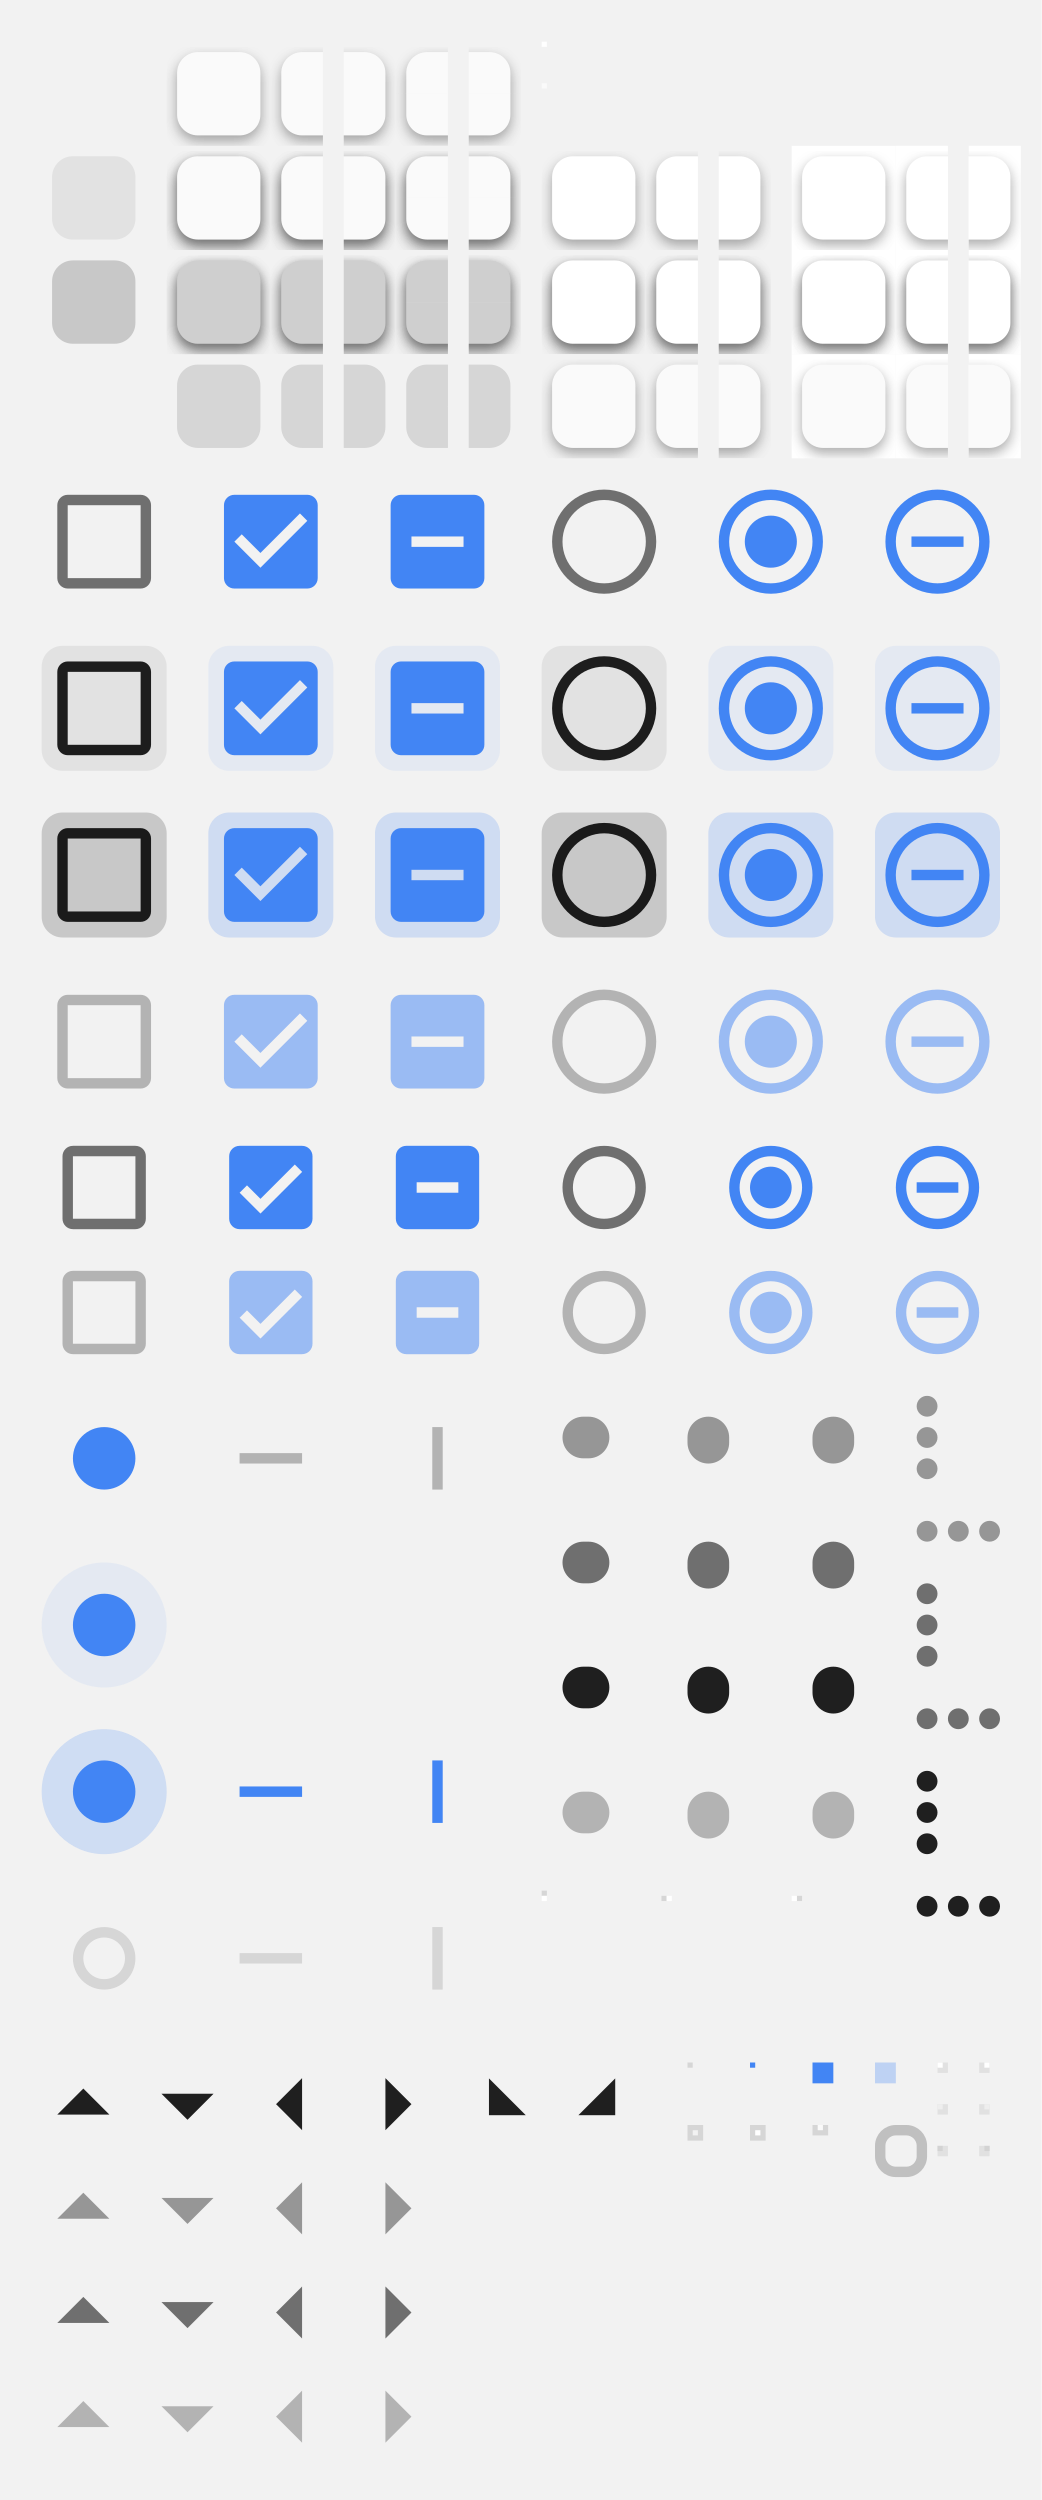
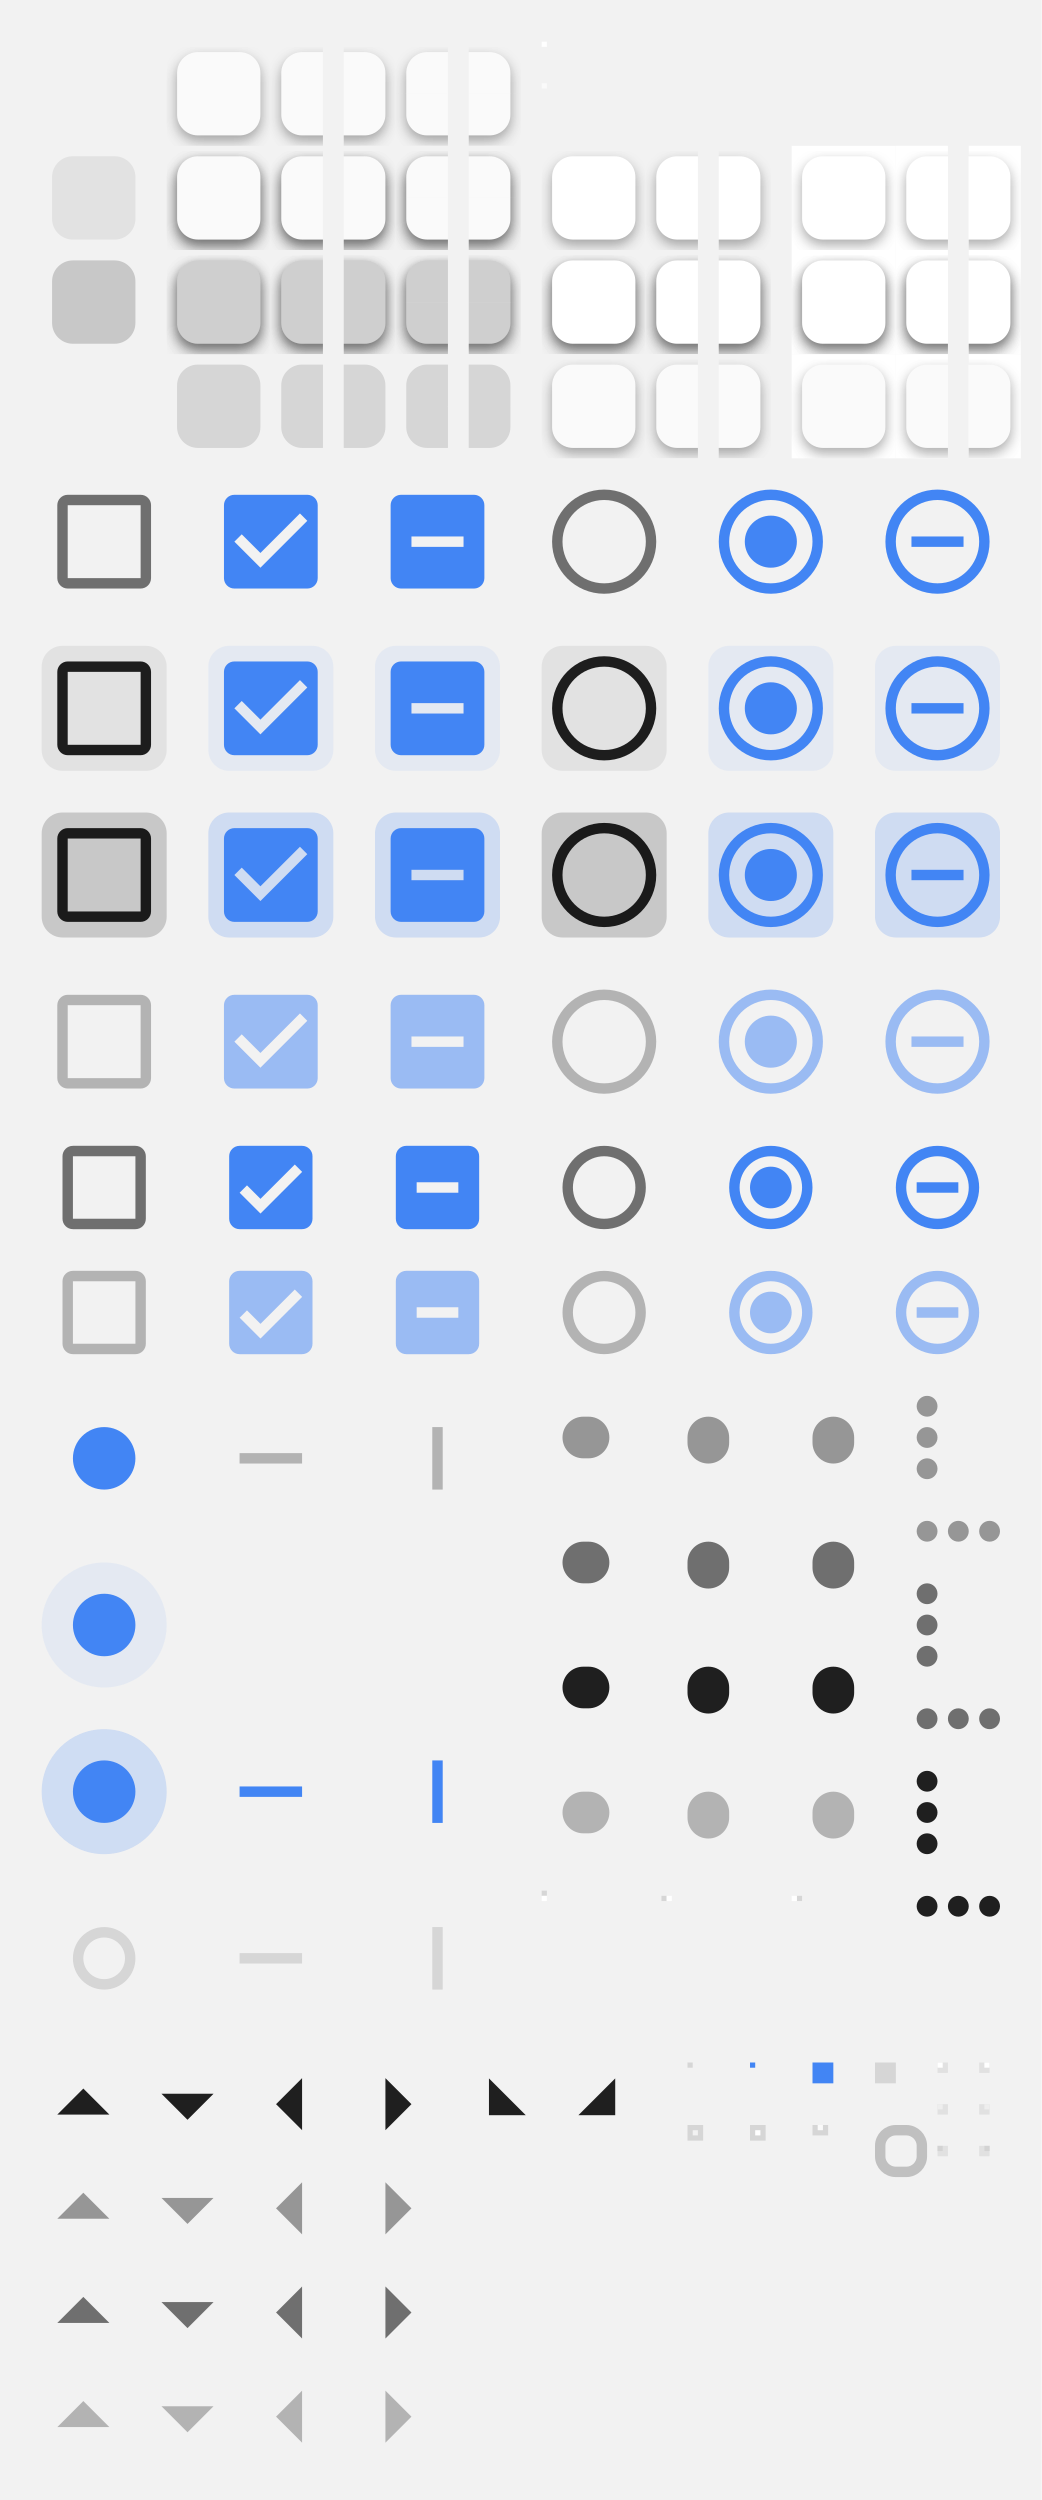
<svg xmlns="http://www.w3.org/2000/svg" xmlns:xlink="http://www.w3.org/1999/xlink" width="200" height="480" viewBox="0 0 200 480">
  <rect width="200" height="480" fill="url(#color-bg)" />
  <defs>
    <linearGradient id="color-fg">
      <stop stop-color="#000000" stop-opacity="0.87" />
    </linearGradient>
    <linearGradient id="color-fg-disabled">
      <stop stop-color="#000000" stop-opacity="0.38" />
    </linearGradient>
    <linearGradient id="color-fg-secondary">
      <stop stop-color="#000000" stop-opacity="0.54" />
    </linearGradient>
    <linearGradient id="color-fg-secondary-disabled">
      <stop stop-color="#000000" stop-opacity="0.26" />
    </linearGradient>
    <linearGradient id="color-divider">
      <stop stop-color="#000000" stop-opacity="0.12" />
    </linearGradient>
    <linearGradient id="color-primary">
      <stop stop-color="#4285F4" />
    </linearGradient>
    <linearGradient id="color-primary-disabled">
      <stop stop-color="#4285F4" stop-opacity="0.5" />
    </linearGradient>
    <linearGradient id="color-bg">
      <stop stop-color="#F2F2F2" />
    </linearGradient>
    <linearGradient id="color-bg-lighter">
      <stop stop-color="#FAFAFA" />
    </linearGradient>
    <linearGradient id="color-base">
      <stop stop-color="#FFFFFF" />
    </linearGradient>
    <linearGradient id="color-base-alt">
      <stop stop-color="#FAFAFA" />
    </linearGradient>
    <linearGradient id="color-border">
      <stop stop-color="#000000" stop-opacity="0.12" />
    </linearGradient>
    <filter id="1" color-interpolation-filters="sRGB" x="0" y="0" width="1" height="1">
      <feFlood flood-color="#000000" flood-opacity="0.12" result="flood" />
      <feComposite operator="in" in="flood" in2="SourceGraphic" result="composite1" />
      <feGaussianBlur stdDeviation="1.5" in="composite1" result="blur" />
      <feOffset dx="0" dy="1" result="offset" />
      <feComposite in="SourceGraphic" in2="offset" result="fbSourceGraphic" />
      <feFlood flood-color="#000000" flood-opacity="0.24" result="flood" />
      <feComposite operator="in" in="flood" in2="fbSourceGraphic" result="composite1" />
      <feGaussianBlur stdDeviation="1" in="composite1" result="blur" />
      <feOffset dx="0" dy="1" result="offset" />
      <feComposite in="fbSourceGraphic" in2="offset" result="composite2" />
    </filter>
    <rect id="1x1" width="1" height="1" />
    <rect id="2x2" width="2" height="2" />
    <rect id="4x4" width="4" height="4" />
    <rect id="16x16" width="16" height="16" opacity="0" />
    <rect id="17x17" width="17" height="17" opacity="0" />
    <rect id="24x24" width="24" height="24" opacity="0" />
    <clipPath id="left">
      <rect width="10" height="20" />
    </clipPath>
    <clipPath id="right">
      <rect width="10" height="20" x="10" />
    </clipPath>
    <clipPath id="left-top">
      <rect width="10" height="10" />
    </clipPath>
    <clipPath id="left-bottom">
      <rect width="10" height="10" y="10" />
    </clipPath>
    <clipPath id="right-top">
      <rect width="10" height="10" x="10" />
    </clipPath>
    <clipPath id="right-bottom">
      <rect width="10" height="10" x="10" y="10" />
    </clipPath>
    <g id="base-box">
      <rect width="20" height="20" opacity="0" />
      <rect x="2" y="2" width="16" height="16" rx="4" />
    </g>
    <use xlink:href="#base-box" id="base-flat-button" fill="url(#color-fg)" opacity="0" />
    <use xlink:href="#base-box" id="base-flat-button-hover" fill="url(#color-fg)" opacity="0.08" />
    <use xlink:href="#base-box" id="base-flat-button-active" fill="url(#color-fg)" opacity="0.2" />
    <use xlink:href="#base-box" id="base-flat-button-disabled" fill="url(#color-fg)" opacity="0" />
    <use xlink:href="#base-box" id="base-button" fill="url(#color-bg-lighter)" filter="url(#1)" />
    <use xlink:href="#base-button" id="base-button-hover" filter="url(#1)" />
    <g id="base-button-active">
      <use xlink:href="#base-button-hover" />
      <use xlink:href="#base-flat-button-active" />
    </g>
    <use xlink:href="#base-box" id="base-button-disabled" fill="url(#color-divider)" />
    <use xlink:href="#1x1" id="base-entry-background" fill="url(#color-base)" />
    <use xlink:href="#1x1" id="base-entry-background-disabled" fill="url(#color-base-alt)" />
    <use xlink:href="#base-box" id="base-entry-box" fill="url(#color-base)" filter="url(#1)" />
    <use xlink:href="#base-entry-box" id="base-entry-box-active" filter="url(#1)" />
    <use xlink:href="#base-box" id="base-entry-box-disabled" fill="url(#color-base-alt)" filter="url(#1)" />
    <rect id="background-fill" width="20" height="20" />
    <g id="base-entry">
      <use xlink:href="#background-fill" />
      <use xlink:href="#base-entry-box" />
    </g>
    <g id="base-entry-active">
      <use xlink:href="#background-fill" />
      <use xlink:href="#base-entry-box-active" />
    </g>
    <g id="base-entry-disabled">
      <use xlink:href="#background-fill" />
      <use xlink:href="#base-entry-box-disabled" />
    </g>
    <use clip-path="url(#left)" xlink:href="#base-button" id="base-combo-rtl-button" />
    <use clip-path="url(#left)" xlink:href="#base-button-hover" id="base-combo-rtl-button-hover" />
    <use clip-path="url(#left)" xlink:href="#base-button-active" id="base-combo-rtl-button-active" />
    <use clip-path="url(#left)" xlink:href="#base-button-disabled" id="base-combo-rtl-button-disabled" />
    <use clip-path="url(#right)" xlink:href="#base-button" id="base-combo-ltr-button" />
    <use clip-path="url(#right)" xlink:href="#base-button-hover" id="base-combo-ltr-button-hover" />
    <use clip-path="url(#right)" xlink:href="#base-button-active" id="base-combo-ltr-button-active" />
    <use clip-path="url(#right)" xlink:href="#base-button-disabled" id="base-combo-ltr-button-disabled" />
    <use clip-path="url(#left-top)" xlink:href="#base-button" id="base-spin-rtl-up" />
    <use clip-path="url(#left-top)" xlink:href="#base-button-hover" id="base-spin-rtl-up-hover" />
    <use clip-path="url(#left-top)" xlink:href="#base-button-active" id="base-spin-rtl-up-active" />
    <use clip-path="url(#left-top)" xlink:href="#base-button-disabled" id="base-spin-rtl-up-disabled" />
    <use clip-path="url(#left-bottom)" xlink:href="#base-button" id="base-spin-rtl-down" />
    <use clip-path="url(#left-bottom)" xlink:href="#base-button-hover" id="base-spin-rtl-down-hover" />
    <use clip-path="url(#left-bottom)" xlink:href="#base-button-active" id="base-spin-rtl-down-active" />
    <use clip-path="url(#left-bottom)" xlink:href="#base-button-disabled" id="base-spin-rtl-down-disabled" />
    <use clip-path="url(#right-top)" xlink:href="#base-button" id="base-spin-ltr-up" />
    <use clip-path="url(#right-top)" xlink:href="#base-button-hover" id="base-spin-ltr-up-hover" />
    <use clip-path="url(#right-top)" xlink:href="#base-button-active" id="base-spin-ltr-up-active" />
    <use clip-path="url(#right-top)" xlink:href="#base-button-disabled" id="base-spin-ltr-up-disabled" />
    <use clip-path="url(#right-bottom)" xlink:href="#base-button" id="base-spin-ltr-down" />
    <use clip-path="url(#right-bottom)" xlink:href="#base-button-hover" id="base-spin-ltr-down-hover" />
    <use clip-path="url(#right-bottom)" xlink:href="#base-button-active" id="base-spin-ltr-down-active" />
    <use clip-path="url(#right-bottom)" xlink:href="#base-button-disabled" id="base-spin-ltr-down-disabled" />
    <use clip-path="url(#left)" xlink:href="#base-entry" id="base-combo-ltr-entry" />
    <use clip-path="url(#left)" xlink:href="#base-entry-active" id="base-combo-ltr-entry-active" />
    <use clip-path="url(#left)" xlink:href="#base-entry-disabled" id="base-combo-ltr-entry-disabled" />
    <use clip-path="url(#right)" xlink:href="#base-entry" id="base-combo-rtl-entry" />
    <use clip-path="url(#right)" xlink:href="#base-entry-active" id="base-combo-rtl-entry-active" />
    <use clip-path="url(#right)" xlink:href="#base-entry-disabled" id="base-combo-rtl-entry-disabled" />
    <path id="checkbox-unchecked-path" d="M19 5v14H5V5h14m0-2H5c-1.1 0-2 .9-2 2v14c0 1.1.9 2 2 2h14c1.1 0 2-.9 2-2V5c0-1.1-.9-2-2-2z" />
    <path id="checkbox-checked-path" d="M19 3H5c-1.11 0-2 .9-2 2v14c0 1.1.89 2 2 2h14c1.11 0 2-.9 2-2V5c0-1.1-.89-2-2-2zm-9 14l-5-5 1.41-1.41L10 14.17l7.59-7.59L19 8l-9 9z" />
    <path id="checkbox-mixed-path" d="M19 3H5c-1.1 0-2 .9-2 2v14c0 1.1.9 2 2 2h14c1.1 0 2-.9 2-2V5c0-1.1-.9-2-2-2zm-2 10H7v-2h10v2z" />
    <path id="radio-unchecked-path" d="M12 2C6.48 2 2 6.48 2 12s4.48 10 10 10 10-4.48 10-10S17.52 2 12 2zm0 18c-4.42 0-8-3.58-8-8s3.58-8 8-8 8 3.58 8 8-3.58 8-8 8z" />
    <path id="radio-checked-path" d="M12 7c-2.76 0-5 2.24-5 5s2.24 5 5 5 5-2.24 5-5-2.24-5-5-5zm0-5C6.48 2 2 6.48 2 12s4.48 10 10 10 10-4.48 10-10S17.52 2 12 2zm0 18c-4.42 0-8-3.58-8-8s3.58-8 8-8 8 3.58 8 8-3.58 8-8 8z" />
    <path id="radio-mixed-path" d="M7 11v2h10v-2H7zm5-9C6.48 2 2 6.48 2 12s4.48 10 10 10 10-4.48 10-10S17.52 2 12 2zm0 18c-4.41 0-8-3.59-8-8s3.59-8 8-8 8 3.59 8 8-3.59 8-8 8z" />
    <path id="menu-checkbox-unchecked-path" d="M2 0a2 2 0 0 0-2 2v12a2 2 0 0 0 2 2h12a2 2 0 0 0 2-2V2a2 2 0 0 0-2-2H2zm0 2h12v12H2V2z" />
    <path id="menu-checkbox-checked-path" d="M2 0a2 2 0 0 0-2 2v12a2 2 0 0 0 2 2h12a2 2 0 0 0 2-2V2a2 2 0 0 0-2-2H2zm10.6 3.59L14.01 5l-8 8-4-4 1.41-1.41 2.59 2.59 6.59-6.59z" />
    <path id="menu-checkbox-mixed-path" d="M2 0a2 2 0 0 0-2 2v12a2 2 0 0 0 2 2h12a2 2 0 0 0 2-2V2a2 2 0 0 0-2-2H2zm2 7h8v2H4V7z" />
    <path id="menu-radio-unchecked-path" d="M8 0a8 8 0 0 0-8 8 8 8 0 0 0 8 8 8 8 0 0 0 8-8 8 8 0 0 0-8-8zm0 2a6 6 0 0 1 6 6 6 6 0 0 1-6 6 6 6 0 0 1-6-6 6 6 0 0 1 6-6z" />
    <path id="menu-radio-checked-path" d="M8 0a8 8 0 0 0-8 8 8 8 0 0 0 8 8 8 8 0 0 0 8-8 8 8 0 0 0-8-8zm0 2a6 6 0 0 1 6 6 6 6 0 0 1-6 6 6 6 0 0 1-6-6 6 6 0 0 1 6-6zm0 2a4 4 0 0 0-4 4 4 4 0 0 0 4 4 4 4 0 0 0 4-4 4 4 0 0 0-4-4z" />
    <path id="menu-radio-mixed-path" d="M8 0a8 8 0 0 0-8 8 8 8 0 0 0 8 8 8 8 0 0 0 8-8 8 8 0 0 0-8-8zm0 2a6 6 0 0 1 6 6 6 6 0 0 1-6 6 6 6 0 0 1-6-6 6 6 0 0 1 6-6zM4 7v2h8V7H4z" />
    <rect id="button-fill" width="24" height="24" rx="4" />
    <g id="base-checkbox-unchecked">
      <use xlink:href="#button-fill" />
      <use xlink:href="#checkbox-unchecked-path" fill-opacity="1" />
    </g>
    <g id="base-checkbox-checked">
      <use xlink:href="#button-fill" />
      <use xlink:href="#checkbox-checked-path" fill-opacity="1" />
    </g>
    <g id="base-checkbox-mixed">
      <use xlink:href="#button-fill" />
      <use xlink:href="#checkbox-mixed-path" fill-opacity="1" />
    </g>
    <g id="base-radio-unchecked">
      <use xlink:href="#button-fill" />
      <use xlink:href="#radio-unchecked-path" fill-opacity="1" />
    </g>
    <g id="base-radio-checked">
      <use xlink:href="#button-fill" />
      <use xlink:href="#radio-checked-path" fill-opacity="1" />
    </g>
    <g id="base-radio-mixed">
      <use xlink:href="#button-fill" />
      <use xlink:href="#radio-mixed-path" fill-opacity="1" />
    </g>
    <g id="base-menu-checkbox-unchecked">
      <use xlink:href="#16x16" />
      <use xlink:href="#menu-checkbox-unchecked-path" />
    </g>
    <g id="base-menu-checkbox-checked">
      <use xlink:href="#16x16" />
      <use xlink:href="#menu-checkbox-checked-path" />
    </g>
    <g id="base-menu-checkbox-mixed">
      <use xlink:href="#16x16" />
      <use xlink:href="#menu-checkbox-mixed-path" />
    </g>
    <g id="base-menu-radio-unchecked">
      <use xlink:href="#16x16" />
      <use xlink:href="#menu-radio-unchecked-path" />
    </g>
    <g id="base-menu-radio-checked">
      <use xlink:href="#16x16" />
      <use xlink:href="#menu-radio-checked-path" />
    </g>
    <g id="base-menu-radio-mixed">
      <use xlink:href="#16x16" />
      <use xlink:href="#menu-radio-mixed-path" />
    </g>
    <g id="base-scale-slider">
      <circle cx="12" cy="12" r="12" opacity="0" />
      <circle cx="12" cy="12" r="6" fill="url(#color-primary)" />
    </g>
    <g id="base-scale-slider-hover">
      <circle cx="12" cy="12" r="12" fill="url(#color-primary)" opacity="0.08" />
      <circle cx="12" cy="12" r="6" fill="url(#color-primary)" />
    </g>
    <g id="base-scale-slider-active">
      <circle cx="12" cy="12" r="12" fill="url(#color-primary)" opacity="0.2" />
      <circle cx="12" cy="12" r="6" fill="url(#color-primary)" />
    </g>
    <g id="base-scale-slider-disabled">
      <circle cx="12" cy="12" r="12" opacity="0" />
      <circle cx="12" cy="12" r="6" fill="url(#color-bg)" />
      <circle cx="12" cy="12" r="5" fill="none" stroke="url(#color-divider)" stroke-width="2" />
    </g>
    <g id="base-scale-horz-trough">
      <use xlink:href="#24x24" />
      <rect width="12" height="2" x="6" y="11" />
    </g>
    <g id="base-scale-vert-trough">
      <use xlink:href="#24x24" />
      <rect width="2" height="12" x="11" y="6" />
    </g>
    <g id="base-scrollbar-horz-slider">
      <use xlink:href="#17x17" y="-1" />
      <rect width="9" height="8" x="4" y="4" rx="4" />
    </g>
    <g id="base-scrollbar-horz-trough">
      <use xlink:href="#base-border" y="-1" />
      <use xlink:href="#base-entry-background" />
    </g>
    <use xlink:href="#base-scrollbar-horz-slider" id="base-scrollbar-vert-ltr-slider" transform="rotate(-90 8.5 8.5)" />
    <use xlink:href="#base-scrollbar-horz-trough" id="base-scrollbar-vert-ltr-trough" transform="rotate(-90 0.5 0.5)" />
    <use xlink:href="#base-scrollbar-horz-slider" id="base-scrollbar-vert-rtl-slider" transform="rotate(90 8 8)" />
    <use xlink:href="#base-scrollbar-horz-trough" id="base-scrollbar-vert-rtl-trough" transform="rotate(90 0.5 0.5)" />
    <g id="base-handle-horz">
      <circle cx="2" cy="2" r="2" />
      <circle cx="8" cy="2" r="2" />
      <circle cx="14" cy="2" r="2" />
    </g>
    <use xlink:href="#base-handle-horz" id="base-handle-vert" transform="rotate(90 2 2)" />
    <path id="pan-path" d="M13 6l-5 5-5-5z" />
    <g id="base-pan-down">
      <use xlink:href="#16x16" />
      <use xlink:href="#pan-path" />
    </g>
    <g id="base-pan-up">
      <use xlink:href="#16x16" />
      <use xlink:href="#pan-path" transform="rotate(180 8 8)" />
    </g>
    <g id="base-pan-left">
      <use xlink:href="#16x16" />
      <use xlink:href="#pan-path" transform="rotate(90 8 8)" />
    </g>
    <g id="base-pan-right">
      <use xlink:href="#16x16" />
      <use xlink:href="#pan-path" transform="rotate(-90 8 8)" />
    </g>
    <g id="base-pan-left-semi">
      <use xlink:href="#16x16" />
      <use xlink:href="#pan-path" transform="rotate(45 8 8)" />
    </g>
    <g id="base-pan-right-semi">
      <use xlink:href="#16x16" />
      <use xlink:href="#pan-path" transform="rotate(-45 8 8)" />
    </g>
    <use xlink:href="#1x1" id="base-border" fill="url(#color-border)" />
    <use xlink:href="#1x1" id="base-tab" fill="url(#color-primary)" />
    <use xlink:href="#4x4" id="base-progressbar-progress" fill="url(#color-primary)" />
    <g id="base-progressbar-trough">
      <use xlink:href="#4x4" fill="url(#color-bg)" />
-       <use xlink:href="#base-progressbar-progress" opacity="0.3" />
+       <use xlink:href="#4x4" fill="url(#color-divider)" />
    </g>
    <rect id="base-frame" x="0.5" y="0.5" width="2" height="2" fill="none" stroke="url(#color-border)" stroke-width="1" />
    <g id="base-frame-notebook">
      <rect width="3" height="3" fill="url(#color-border)" />
      <use xlink:href="#1x1" x="1" y="1" fill="url(#color-base)" />
    </g>
    <g id="base-frame-inline">
      <rect width="3" height="2" fill="url(#color-border)" />
      <use xlink:href="#1x1" x="1" fill="url(#color-base-alt)" />
    </g>
    <rect id="base-focus" x="1" y="1" width="8" height="8" rx="3" fill="none" stroke="url(#color-fg)" stroke-width="2" opacity="0.24" />
    <g id="base-treeview-ltr-button">
      <use xlink:href="#2x2" fill="url(#color-base)" />
      <use xlink:href="#2x2" fill="url(#color-border)" />
      <use xlink:href="#1x1" fill="url(#color-base)" />
    </g>
    <g id="base-treeview-ltr-button-hover">
      <use xlink:href="#base-treeview-ltr-button" />
      <use xlink:href="#1x1" fill="url(#color-fg)" opacity="0.08" />
    </g>
    <g id="base-treeview-ltr-button-active">
      <use xlink:href="#base-treeview-ltr-button" />
      <use xlink:href="#1x1" fill="url(#color-fg)" opacity="0.2" />
    </g>
    <use xlink:href="#base-treeview-ltr-button" id="base-treeview-rtl-button" transform="scale(-1 1)" />
    <use xlink:href="#base-treeview-ltr-button-hover" id="base-treeview-rtl-button-hover" transform="scale(-1 1)" />
    <use xlink:href="#base-treeview-ltr-button-active" id="base-treeview-rtl-button-active" transform="scale(-1 1)" />
  </defs>
  <use x="8" y="8" xlink:href="#base-flat-button" id="flat-button" />
  <use x="8" y="28" xlink:href="#base-flat-button-hover" id="flat-button-hover" />
  <use x="8" y="48" xlink:href="#base-flat-button-active" id="flat-button-active" />
  <use x="8" y="68" xlink:href="#base-flat-button-disabled" id="flat-button-disabled" />
  <use x="32" y="8" xlink:href="#base-button" id="button" />
  <use x="32" y="28" xlink:href="#base-button-hover" id="button-hover" />
  <use x="32" y="48" xlink:href="#base-button-active" id="button-active" />
  <use x="32" y="68" xlink:href="#base-button-disabled" id="button-disabled" />
  <use x="52" y="8" xlink:href="#base-combo-rtl-button" id="combo-rtl-button" />
  <use x="52" y="28" xlink:href="#base-combo-rtl-button-hover" id="combo-rtl-button-hover" />
  <use x="52" y="48" xlink:href="#base-combo-rtl-button-active" id="combo-rtl-button-active" />
  <use x="52" y="68" xlink:href="#base-combo-rtl-button-disabled" id="combo-rtl-button-disabled" />
  <use x="56" y="8" xlink:href="#base-combo-ltr-button" id="combo-ltr-button" />
  <use x="56" y="28" xlink:href="#base-combo-ltr-button-hover" id="combo-ltr-button-hover" />
  <use x="56" y="48" xlink:href="#base-combo-ltr-button-active" id="combo-ltr-button-active" />
  <use x="56" y="68" xlink:href="#base-combo-ltr-button-disabled" id="combo-ltr-button-disabled" />
  <use x="76" y="8" xlink:href="#base-spin-rtl-up" id="spin-rtl-up" />
  <use x="76" y="28" xlink:href="#base-spin-rtl-up-hover" id="spin-rtl-up-hover" />
  <use x="76" y="48" xlink:href="#base-spin-rtl-up-active" id="spin-rtl-up-active" />
  <use x="76" y="68" xlink:href="#base-spin-rtl-up-disabled" id="spin-rtl-up-disabled" />
  <use x="76" y="8" xlink:href="#base-spin-rtl-down" id="spin-rtl-down" />
  <use x="76" y="28" xlink:href="#base-spin-rtl-down-hover" id="spin-rtl-down-hover" />
  <use x="76" y="48" xlink:href="#base-spin-rtl-down-active" id="spin-rtl-down-active" />
  <use x="76" y="68" xlink:href="#base-spin-rtl-down-disabled" id="spin-rtl-down-disabled" />
  <use x="80" y="8" xlink:href="#base-spin-ltr-up" id="spin-ltr-up" />
  <use x="80" y="28" xlink:href="#base-spin-ltr-up-hover" id="spin-ltr-up-hover" />
  <use x="80" y="48" xlink:href="#base-spin-ltr-up-active" id="spin-ltr-up-active" />
  <use x="80" y="68" xlink:href="#base-spin-ltr-up-disabled" id="spin-ltr-up-disabled" />
  <use x="80" y="8" xlink:href="#base-spin-ltr-down" id="spin-ltr-down" />
  <use x="80" y="28" xlink:href="#base-spin-ltr-down-hover" id="spin-ltr-down-hover" />
  <use x="80" y="48" xlink:href="#base-spin-ltr-down-active" id="spin-ltr-down-active" />
  <use x="80" y="68" xlink:href="#base-spin-ltr-down-disabled" id="spin-ltr-down-disabled" />
  <use x="104" y="8" xlink:href="#base-entry-background" id="entry-background" />
  <use x="104" y="16" xlink:href="#base-entry-background-disabled" id="entry-background-disabled" />
  <use x="104" y="28" xlink:href="#base-entry" fill="url(#color-bg)" id="entry" />
  <use x="104" y="48" xlink:href="#base-entry-active" fill="url(#color-bg)" id="entry-active" />
  <use x="104" y="68" xlink:href="#base-entry-disabled" fill="url(#color-bg)" id="entry-disabled" />
  <use x="124" y="28" xlink:href="#base-combo-ltr-entry" fill="url(#color-bg)" id="combo-ltr-entry" />
  <use x="124" y="48" xlink:href="#base-combo-ltr-entry-active" fill="url(#color-bg)" id="combo-ltr-entry-active" />
  <use x="124" y="68" xlink:href="#base-combo-ltr-entry-disabled" fill="url(#color-bg)" id="combo-ltr-entry-disabled" />
  <use x="128" y="28" xlink:href="#base-combo-rtl-entry" fill="url(#color-bg)" id="combo-rtl-entry" />
  <use x="128" y="48" xlink:href="#base-combo-rtl-entry-active" fill="url(#color-bg)" id="combo-rtl-entry-active" />
  <use x="128" y="68" xlink:href="#base-combo-rtl-entry-disabled" fill="url(#color-bg)" id="combo-rtl-entry-disabled" />
  <use x="152" y="28" xlink:href="#base-entry" fill="url(#color-base)" id="notebook-entry" />
  <use x="152" y="48" xlink:href="#base-entry-active" fill="url(#color-base)" id="notebook-entry-active" />
  <use x="152" y="68" xlink:href="#base-entry-disabled" fill="url(#color-base)" id="notebook-entry-disabled" />
  <use x="172" y="28" xlink:href="#base-combo-ltr-entry" fill="url(#color-base)" id="notebook-combo-ltr-entry" />
  <use x="172" y="48" xlink:href="#base-combo-ltr-entry-active" fill="url(#color-base)" id="notebook-combo-ltr-entry-active" />
  <use x="172" y="68" xlink:href="#base-combo-ltr-entry-disabled" fill="url(#color-base)" id="notebook-combo-ltr-entry-disabled" />
  <use x="176" y="28" xlink:href="#base-combo-rtl-entry" fill="url(#color-base)" id="notebook-combo-rtl-entry" />
  <use x="176" y="48" xlink:href="#base-combo-rtl-entry-active" fill="url(#color-base)" id="notebook-combo-rtl-entry-active" />
  <use x="176" y="68" xlink:href="#base-combo-rtl-entry-disabled" fill="url(#color-base)" id="notebook-combo-rtl-entry-disabled" />
  <use x="8" y="92" xlink:href="#base-checkbox-unchecked" fill="url(#color-fg-secondary)" fill-opacity="0" id="checkbox-unchecked" />
  <use x="8" y="124" xlink:href="#base-checkbox-unchecked" fill="url(#color-fg)" fill-opacity="0.08" id="checkbox-unchecked-hover" />
  <use x="8" y="156" xlink:href="#base-checkbox-unchecked" fill="url(#color-fg)" fill-opacity="0.2" id="checkbox-unchecked-active" />
  <use x="8" y="188" xlink:href="#base-checkbox-unchecked" fill="url(#color-fg-secondary-disabled)" fill-opacity="0" id="checkbox-unchecked-disabled" />
  <use x="40" y="92" xlink:href="#base-checkbox-checked" fill="url(#color-primary)" fill-opacity="0" id="checkbox-checked" />
  <use x="40" y="124" xlink:href="#base-checkbox-checked" fill="url(#color-primary)" fill-opacity="0.08" id="checkbox-checked-hover" />
  <use x="40" y="156" xlink:href="#base-checkbox-checked" fill="url(#color-primary)" fill-opacity="0.2" id="checkbox-checked-active" />
  <use x="40" y="188" xlink:href="#base-checkbox-checked" fill="url(#color-primary-disabled)" fill-opacity="0" id="checkbox-checked-disabled" />
  <use x="72" y="92" xlink:href="#base-checkbox-mixed" fill="url(#color-primary)" fill-opacity="0" id="checkbox-mixed" />
  <use x="72" y="124" xlink:href="#base-checkbox-mixed" fill="url(#color-primary)" fill-opacity="0.08" id="checkbox-mixed-hover" />
  <use x="72" y="156" xlink:href="#base-checkbox-mixed" fill="url(#color-primary)" fill-opacity="0.2" id="checkbox-mixed-active" />
  <use x="72" y="188" xlink:href="#base-checkbox-mixed" fill="url(#color-primary-disabled)" fill-opacity="0" id="checkbox-mixed-disabled" />
  <use x="104" y="92" xlink:href="#base-radio-unchecked" fill="url(#color-fg-secondary)" fill-opacity="0" id="radio-unchecked" />
  <use x="104" y="124" xlink:href="#base-radio-unchecked" fill="url(#color-fg)" fill-opacity="0.08" id="radio-unchecked-hover" />
  <use x="104" y="156" xlink:href="#base-radio-unchecked" fill="url(#color-fg)" fill-opacity="0.2" id="radio-unchecked-active" />
  <use x="104" y="188" xlink:href="#base-radio-unchecked" fill="url(#color-fg-secondary-disabled)" fill-opacity="0" id="radio-unchecked-disabled" />
  <use x="136" y="92" xlink:href="#base-radio-checked" fill="url(#color-primary)" fill-opacity="0" id="radio-checked" />
  <use x="136" y="124" xlink:href="#base-radio-checked" fill="url(#color-primary)" fill-opacity="0.08" id="radio-checked-hover" />
  <use x="136" y="156" xlink:href="#base-radio-checked" fill="url(#color-primary)" fill-opacity="0.2" id="radio-checked-active" />
  <use x="136" y="188" xlink:href="#base-radio-checked" fill="url(#color-primary-disabled)" fill-opacity="0" id="radio-checked-disabled" />
  <use x="168" y="92" xlink:href="#base-radio-mixed" fill="url(#color-primary)" fill-opacity="0" id="radio-mixed" />
  <use x="168" y="124" xlink:href="#base-radio-mixed" fill="url(#color-primary)" fill-opacity="0.08" id="radio-mixed-hover" />
  <use x="168" y="156" xlink:href="#base-radio-mixed" fill="url(#color-primary)" fill-opacity="0.2" id="radio-mixed-active" />
  <use x="168" y="188" xlink:href="#base-radio-mixed" fill="url(#color-primary-disabled)" fill-opacity="0" id="radio-mixed-disabled" />
  <use x="12" y="220" xlink:href="#base-menu-checkbox-unchecked" fill="url(#color-fg-secondary)" id="menu-checkbox-unchecked" />
  <use x="12" y="244" xlink:href="#base-menu-checkbox-unchecked" fill="url(#color-fg-secondary-disabled)" id="menu-checkbox-unchecked-disabled" />
  <use x="44" y="220" xlink:href="#base-menu-checkbox-checked" fill="url(#color-primary)" id="menu-checkbox-checked" />
  <use x="44" y="244" xlink:href="#base-menu-checkbox-checked" fill="url(#color-primary-disabled)" id="menu-checkbox-checked-disabled" />
  <use x="76" y="220" xlink:href="#base-menu-checkbox-mixed" fill="url(#color-primary)" id="menu-checkbox-mixed" />
  <use x="76" y="244" xlink:href="#base-menu-checkbox-mixed" fill="url(#color-primary-disabled)" id="menu-checkbox-mixed-disabled" />
  <use x="108" y="220" xlink:href="#base-menu-radio-unchecked" fill="url(#color-fg-secondary)" id="menu-radio-unchecked" />
  <use x="108" y="244" xlink:href="#base-menu-radio-unchecked" fill="url(#color-fg-secondary-disabled)" id="menu-radio-unchecked-disabled" />
  <use x="140" y="220" xlink:href="#base-menu-radio-checked" fill="url(#color-primary)" id="menu-radio-checked" />
  <use x="140" y="244" xlink:href="#base-menu-radio-checked" fill="url(#color-primary-disabled)" id="menu-radio-checked-disabled" />
  <use x="172" y="220" xlink:href="#base-menu-radio-mixed" fill="url(#color-primary)" id="menu-radio-mixed" />
  <use x="172" y="244" xlink:href="#base-menu-radio-mixed" fill="url(#color-primary-disabled)" id="menu-radio-mixed-disabled" />
  <use x="8" y="268" xlink:href="#base-scale-slider" id="scale-slider" />
  <use x="8" y="300" xlink:href="#base-scale-slider-hover" id="scale-slider-hover" />
  <use x="8" y="332" xlink:href="#base-scale-slider-active" id="scale-slider-active" />
  <use x="8" y="364" xlink:href="#base-scale-slider-disabled" id="scale-slider-disabled" />
  <use x="40" y="268" xlink:href="#base-scale-horz-trough" fill="url(#color-fg-secondary-disabled)" id="scale-horz-trough" />
  <use x="40" y="332" xlink:href="#base-scale-horz-trough" fill="url(#color-primary)" id="scale-horz-trough-active" />
  <use x="40" y="364" xlink:href="#base-scale-horz-trough" fill="url(#color-divider)" id="scale-horz-trough-disabled" />
  <use x="72" y="268" xlink:href="#base-scale-vert-trough" fill="url(#color-fg-secondary-disabled)" id="scale-vert-trough" />
  <use x="72" y="332" xlink:href="#base-scale-vert-trough" fill="url(#color-primary)" id="scale-vert-trough-active" />
  <use x="72" y="364" xlink:href="#base-scale-vert-trough" fill="url(#color-divider)" id="scale-vert-trough-disabled" />
  <use x="104" y="268" xlink:href="#base-scrollbar-horz-slider" fill="url(#color-fg-disabled)" id="scrollbar-horz-slider" />
  <use x="104" y="292" xlink:href="#base-scrollbar-horz-slider" fill="url(#color-fg-secondary)" id="scrollbar-horz-slider-hover" />
  <use x="104" y="316" xlink:href="#base-scrollbar-horz-slider" fill="url(#color-fg)" id="scrollbar-horz-slider-active" />
  <use x="104" y="340" xlink:href="#base-scrollbar-horz-slider" fill="url(#color-fg-secondary-disabled)" id="scrollbar-horz-slider-disabled" />
  <use x="104" y="364" xlink:href="#base-scrollbar-horz-trough" id="scrollbar-horz-trough" />
  <use x="128" y="268" xlink:href="#base-scrollbar-vert-ltr-slider" fill="url(#color-fg-disabled)" id="scrollbar-vert-ltr-slider" />
  <use x="128" y="292" xlink:href="#base-scrollbar-vert-ltr-slider" fill="url(#color-fg-secondary)" id="scrollbar-vert-ltr-slider-hover" />
  <use x="128" y="316" xlink:href="#base-scrollbar-vert-ltr-slider" fill="url(#color-fg)" id="scrollbar-vert-ltr-slider-active" />
  <use x="128" y="340" xlink:href="#base-scrollbar-vert-ltr-slider" fill="url(#color-fg-secondary-disabled)" id="scrollbar-vert-ltr-slider-disabled" />
  <use x="128" y="364" xlink:href="#base-scrollbar-vert-ltr-trough" id="scrollbar-vert-ltr-trough" />
  <use x="152" y="268" xlink:href="#base-scrollbar-vert-rtl-slider" fill="url(#color-fg-disabled)" id="scrollbar-vert-rtl-slider" />
  <use x="152" y="292" xlink:href="#base-scrollbar-vert-rtl-slider" fill="url(#color-fg-secondary)" id="scrollbar-vert-rtl-slider-hover" />
  <use x="152" y="316" xlink:href="#base-scrollbar-vert-rtl-slider" fill="url(#color-fg)" id="scrollbar-vert-rtl-slider-active" />
  <use x="152" y="340" xlink:href="#base-scrollbar-vert-rtl-slider" fill="url(#color-fg-secondary-disabled)" id="scrollbar-vert-rtl-slider-disabled" />
  <use x="152" y="364" xlink:href="#base-scrollbar-vert-rtl-trough" id="scrollbar-vert-rtl-trough" />
  <use x="176" y="292" xlink:href="#base-handle-horz" fill="url(#color-fg-disabled)" id="handle-horz" />
  <use x="176" y="328" xlink:href="#base-handle-horz" fill="url(#color-fg-secondary)" id="handle-horz-hover" />
  <use x="176" y="364" xlink:href="#base-handle-horz" fill="url(#color-fg)" id="handle-horz-active" />
  <use x="176" y="268" xlink:href="#base-handle-vert" fill="url(#color-fg-disabled)" id="handle-vert" />
  <use x="176" y="304" xlink:href="#base-handle-vert" fill="url(#color-fg-secondary)" id="handle-vert-hover" />
  <use x="176" y="340" xlink:href="#base-handle-vert" fill="url(#color-fg)" id="handle-vert-active" />
  <use x="8" y="396" xlink:href="#base-pan-up" fill="url(#color-fg)" id="pan-up" />
  <use x="8" y="416" xlink:href="#base-pan-up" fill="url(#color-fg-disabled)" id="pan-up-disabled" />
  <use x="8" y="436" xlink:href="#base-pan-up" fill="url(#color-fg-secondary)" id="pan-up-alt" />
  <use x="8" y="456" xlink:href="#base-pan-up" fill="url(#color-fg-secondary-disabled)" id="pan-up-alt-disabled" />
  <use x="28" y="396" xlink:href="#base-pan-down" fill="url(#color-fg)" id="pan-down" />
  <use x="28" y="416" xlink:href="#base-pan-down" fill="url(#color-fg-disabled)" id="pan-down-disabled" />
  <use x="28" y="436" xlink:href="#base-pan-down" fill="url(#color-fg-secondary)" id="pan-down-alt" />
  <use x="28" y="456" xlink:href="#base-pan-down" fill="url(#color-fg-secondary-disabled)" id="pan-down-alt-disabled" />
  <use x="48" y="396" xlink:href="#base-pan-left" fill="url(#color-fg)" id="pan-left" />
  <use x="48" y="416" xlink:href="#base-pan-left" fill="url(#color-fg-disabled)" id="pan-left-disabled" />
  <use x="48" y="436" xlink:href="#base-pan-left" fill="url(#color-fg-secondary)" id="pan-left-alt" />
  <use x="48" y="456" xlink:href="#base-pan-left" fill="url(#color-fg-secondary-disabled)" id="pan-left-alt-disabled" />
  <use x="68" y="396" xlink:href="#base-pan-right" fill="url(#color-fg)" id="pan-right" />
  <use x="68" y="416" xlink:href="#base-pan-right" fill="url(#color-fg-disabled)" id="pan-right-disabled" />
  <use x="68" y="436" xlink:href="#base-pan-right" fill="url(#color-fg-secondary)" id="pan-right-alt" />
  <use x="68" y="456" xlink:href="#base-pan-right" fill="url(#color-fg-secondary-disabled)" id="pan-right-alt-disabled" />
  <use x="88" y="396" xlink:href="#base-pan-left-semi" fill="url(#color-fg)" id="pan-left-semi" />
  <use x="108" y="396" xlink:href="#base-pan-right-semi" fill="url(#color-fg)" id="pan-right-semi" />
  <use x="132" y="396" xlink:href="#base-border" id="border" />
  <use x="144" y="396" xlink:href="#base-tab" id="tab" />
  <use x="156" y="396" xlink:href="#base-progressbar-progress" id="progressbar-progress" />
  <use x="168" y="396" xlink:href="#base-progressbar-trough" id="progressbar-trough" />
  <use x="132" y="408" xlink:href="#base-frame" id="frame" />
  <use x="144" y="408" xlink:href="#base-frame-notebook" id="frame-notebook" />
  <use x="156" y="408" xlink:href="#base-frame-inline" id="frame-inline" />
  <use x="168" y="408" xlink:href="#base-focus" id="focus" />
  <use x="180" y="396" xlink:href="#base-treeview-ltr-button" id="treeview-ltr-button" />
  <use x="180" y="404" xlink:href="#base-treeview-ltr-button-hover" id="treeview-ltr-button-hover" />
  <use x="180" y="412" xlink:href="#base-treeview-ltr-button-active" id="treeview-ltr-button-active" />
  <use x="190" y="396" xlink:href="#base-treeview-rtl-button" id="treeview-rtl-button" />
  <use x="190" y="404" xlink:href="#base-treeview-rtl-button-hover" id="treeview-rtl-button-hover" />
  <use x="190" y="412" xlink:href="#base-treeview-rtl-button-active" id="treeview-rtl-button-active" />
</svg>
